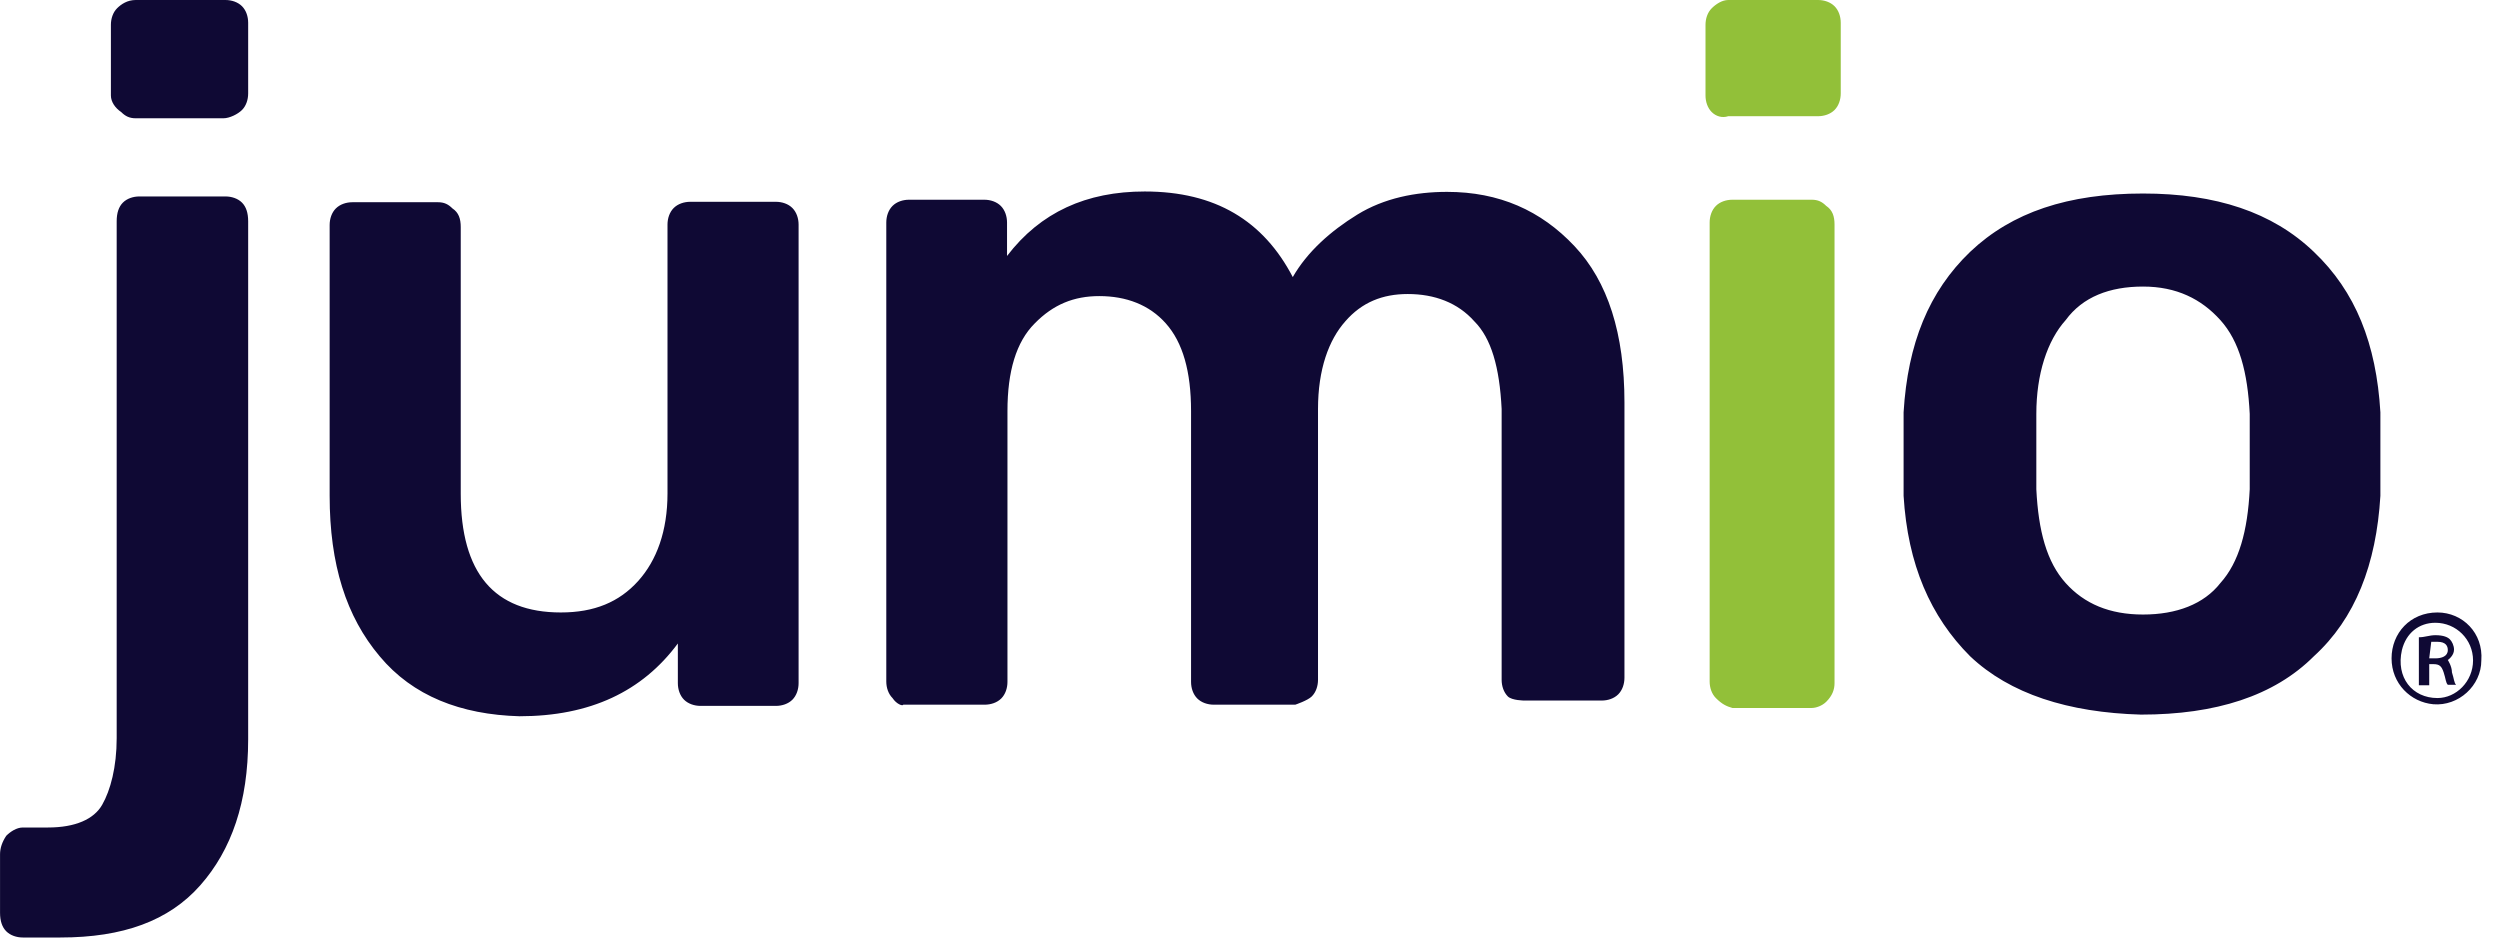
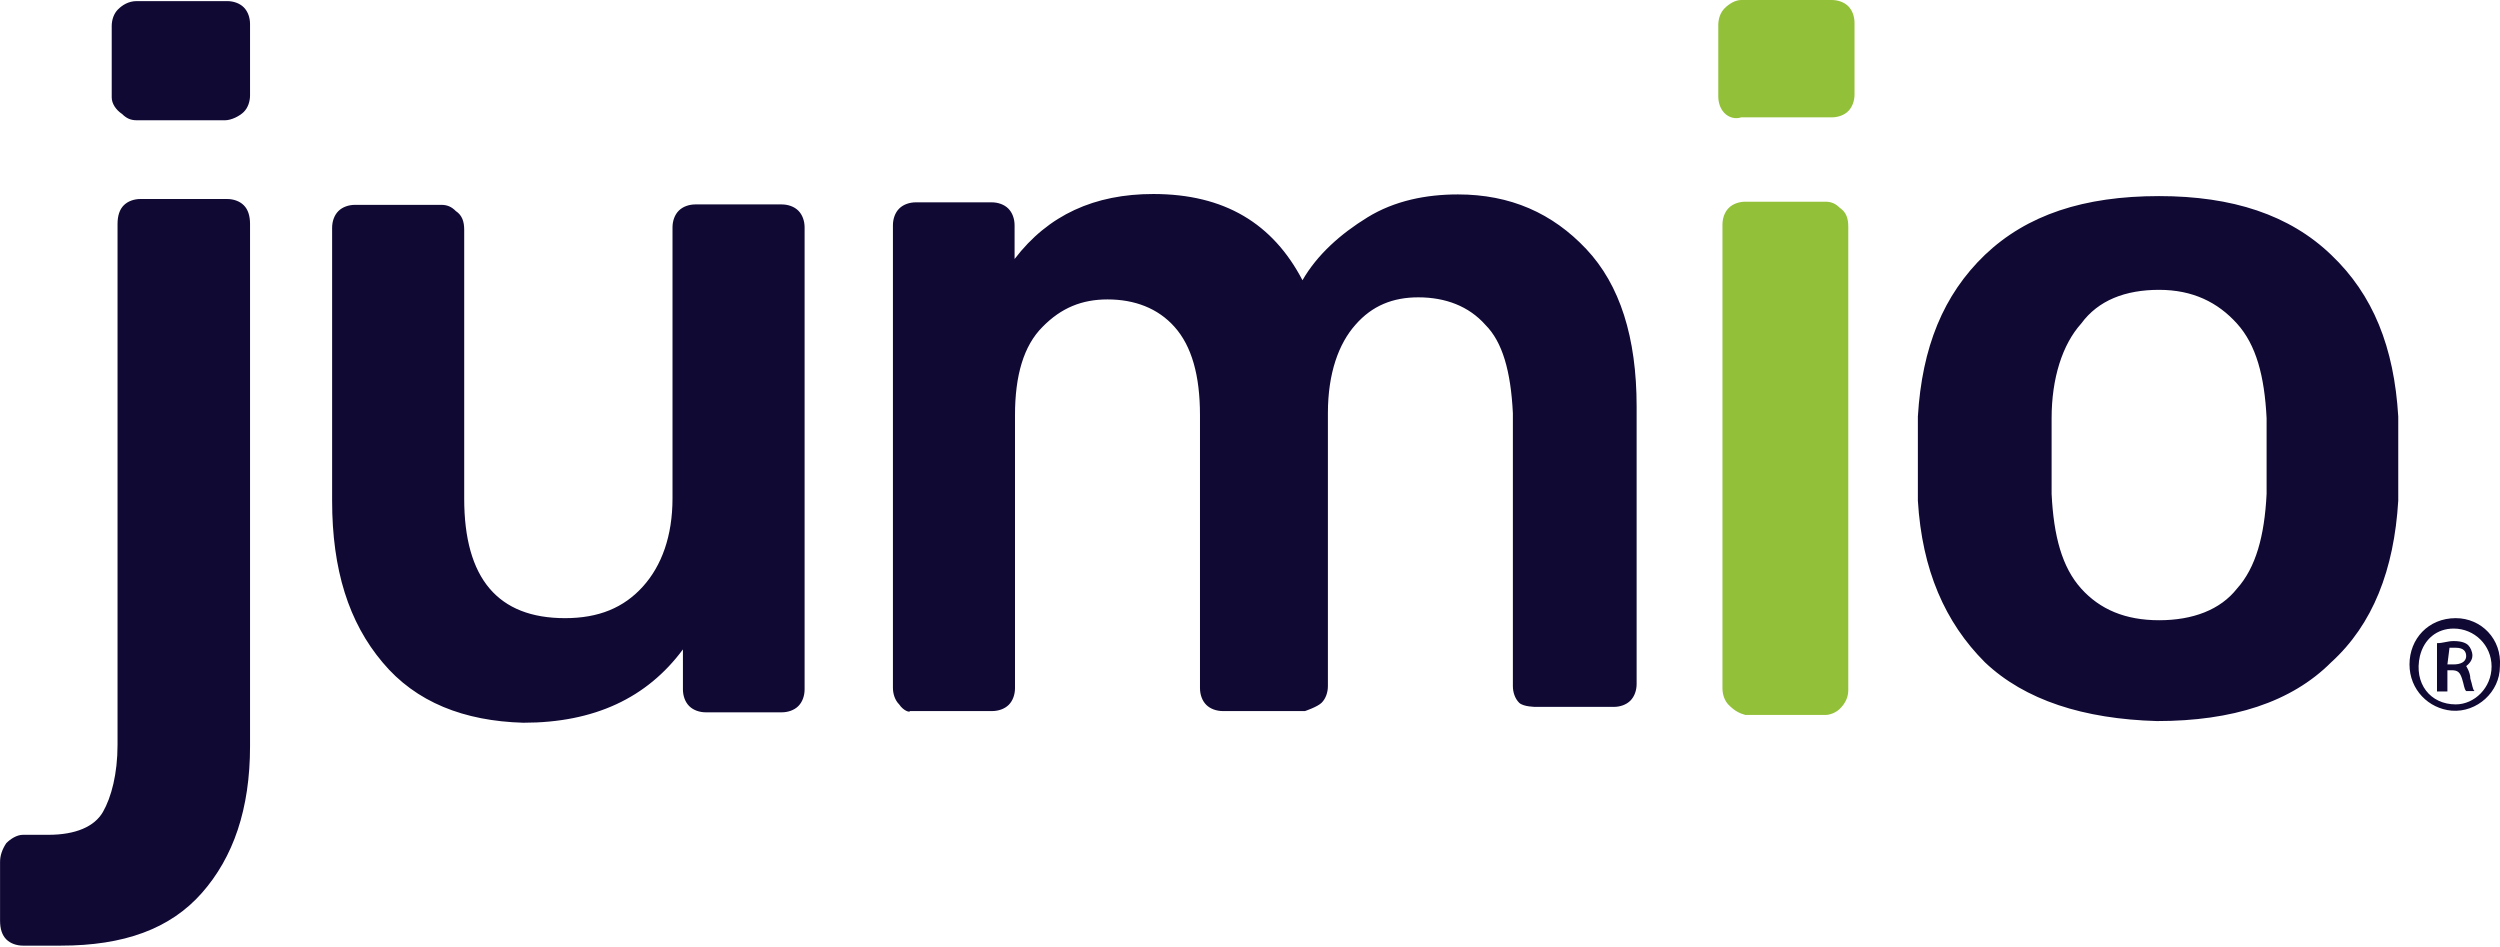
- <svg xmlns="http://www.w3.org/2000/svg" width="64" height="24" viewBox="0 0 64 24" fill="none">
-   <path d="M43.926 17.87C43.82 17.764 43.767 17.605 43.767 17.447V5.696C43.767 5.537 43.82 5.378 43.926 5.272C44.031 5.166 44.19 5.113 44.349 5.113H46.382C46.541 5.113 46.646 5.166 46.752 5.272C46.911 5.378 46.964 5.537 46.964 5.748V17.489C46.964 17.648 46.911 17.807 46.752 17.965C46.646 18.071 46.487 18.124 46.382 18.124H44.349C44.201 18.082 44.084 18.029 43.926 17.87ZM43.82 2.869C43.714 2.763 43.661 2.604 43.661 2.445V0.635C43.661 0.476 43.714 0.317 43.82 0.212C43.926 0.106 44.084 -0 44.243 -0H46.541C46.699 -0 46.858 0.053 46.964 0.159C47.07 0.265 47.123 0.423 47.123 0.582V2.392C47.123 2.551 47.07 2.71 46.964 2.816C46.858 2.922 46.699 2.975 46.541 2.975H44.243C44.084 3.028 43.926 2.975 43.82 2.869Z" fill="#92C039" />
-   <path d="M0.16 23.841C0.054 23.735 0.001 23.576 0.001 23.365V21.872C0.001 21.713 0.054 21.554 0.16 21.396C0.266 21.29 0.425 21.184 0.584 21.184H1.23C1.928 21.184 2.405 20.972 2.616 20.602C2.828 20.231 2.987 19.638 2.987 18.897V5.664C2.987 5.452 3.04 5.293 3.146 5.187C3.252 5.081 3.41 5.029 3.569 5.029H5.771C5.93 5.029 6.089 5.081 6.195 5.187C6.301 5.293 6.353 5.452 6.353 5.664V18.929C6.353 20.527 5.93 21.756 5.125 22.666C4.321 23.576 3.146 24 1.547 24H0.584C0.425 24 0.266 23.947 0.16 23.841ZM9.72 16.801C8.863 15.785 8.439 14.451 8.439 12.693V5.759C8.439 5.6 8.492 5.441 8.598 5.336C8.704 5.23 8.863 5.177 9.021 5.177H11.213C11.372 5.177 11.477 5.23 11.583 5.336C11.742 5.441 11.795 5.6 11.795 5.812V12.64C11.795 14.673 12.652 15.679 14.357 15.679C15.214 15.679 15.85 15.414 16.337 14.874C16.813 14.345 17.088 13.593 17.088 12.63V5.748C17.088 5.59 17.141 5.431 17.247 5.325C17.353 5.219 17.512 5.166 17.671 5.166H19.862C20.021 5.166 20.18 5.219 20.285 5.325C20.391 5.431 20.444 5.59 20.444 5.748V17.489C20.444 17.648 20.391 17.807 20.285 17.913C20.18 18.018 20.021 18.071 19.862 18.071H17.935C17.776 18.071 17.618 18.018 17.512 17.913C17.406 17.807 17.353 17.648 17.353 17.489V16.473C16.443 17.701 15.109 18.336 13.298 18.336C11.795 18.294 10.567 17.817 9.72 16.801ZM22.848 17.87C22.742 17.764 22.689 17.605 22.689 17.447V5.696C22.689 5.537 22.742 5.378 22.848 5.272C22.953 5.166 23.112 5.113 23.271 5.113H25.198C25.357 5.113 25.515 5.166 25.621 5.272C25.727 5.378 25.78 5.537 25.78 5.696V6.553C26.637 5.431 27.813 4.902 29.305 4.902C31.116 4.902 32.344 5.653 33.095 7.093C33.466 6.447 34.059 5.918 34.747 5.494C35.435 5.071 36.24 4.912 37.044 4.912C38.378 4.912 39.447 5.388 40.305 6.299C41.163 7.209 41.586 8.543 41.586 10.301V17.351C41.586 17.51 41.533 17.669 41.427 17.775C41.321 17.881 41.163 17.934 41.004 17.934H39.024C39.024 17.934 38.706 17.934 38.6 17.828C38.495 17.722 38.442 17.563 38.442 17.404V10.47C38.389 9.401 38.177 8.66 37.743 8.226C37.319 7.749 36.727 7.527 36.038 7.527C35.393 7.527 34.863 7.739 34.44 8.226C34.017 8.702 33.741 9.454 33.741 10.47V17.404C33.741 17.563 33.688 17.722 33.582 17.828C33.477 17.934 33.159 18.04 33.159 18.04H31.073C30.915 18.04 30.756 17.987 30.65 17.881C30.544 17.775 30.491 17.616 30.491 17.457V10.523C30.491 9.507 30.279 8.766 29.845 8.279C29.422 7.802 28.829 7.58 28.141 7.58C27.495 7.58 26.966 7.792 26.489 8.279C26.013 8.755 25.791 9.507 25.791 10.523V17.457C25.791 17.616 25.738 17.775 25.632 17.881C25.526 17.987 25.367 18.04 25.208 18.04H23.123C23.112 18.082 22.953 18.029 22.848 17.87ZM50.436 16.801C49.42 15.785 48.838 14.451 48.732 12.693V11.624V10.555C48.838 8.797 49.378 7.463 50.436 6.447C51.506 5.431 52.945 4.954 54.862 4.954C56.725 4.954 58.175 5.431 59.234 6.447C60.303 7.463 60.833 8.797 60.938 10.555C60.938 10.767 60.938 11.137 60.938 11.624C60.938 12.153 60.938 12.534 60.938 12.693C60.833 14.451 60.293 15.838 59.234 16.801C58.218 17.817 56.725 18.294 54.809 18.294C52.945 18.241 51.453 17.764 50.436 16.801ZM56.841 14.927C57.318 14.398 57.54 13.593 57.593 12.524C57.593 12.365 57.593 12.047 57.593 11.56C57.593 11.084 57.593 10.756 57.593 10.597C57.54 9.528 57.328 8.734 56.841 8.194C56.354 7.654 55.719 7.336 54.862 7.336C54.004 7.336 53.316 7.601 52.882 8.194C52.406 8.723 52.13 9.581 52.13 10.597V11.56V12.524C52.183 13.593 52.395 14.387 52.882 14.927C53.358 15.456 54.004 15.732 54.862 15.732C55.719 15.732 56.418 15.467 56.841 14.927ZM3.474 3.028C3.315 3.028 3.209 2.975 3.103 2.869C2.945 2.763 2.839 2.604 2.839 2.445V0.635C2.839 0.476 2.892 0.317 2.997 0.212C3.103 0.106 3.262 -0 3.474 -0H5.771C5.93 -0 6.089 0.053 6.195 0.159C6.301 0.265 6.353 0.423 6.353 0.582V2.392C6.353 2.551 6.301 2.71 6.195 2.816C6.089 2.922 5.877 3.028 5.718 3.028H3.474ZM62.399 15.679C63.045 15.679 63.575 16.208 63.522 16.907C63.522 17.553 62.939 18.082 62.294 18.029C61.711 17.976 61.224 17.5 61.224 16.854C61.224 16.208 61.701 15.679 62.399 15.679ZM62.346 15.943C61.923 15.943 61.595 16.208 61.489 16.642C61.33 17.341 61.754 17.87 62.399 17.87C62.876 17.87 63.31 17.447 63.31 16.907C63.31 16.367 62.876 15.943 62.346 15.943ZM62.188 17.542H61.923V16.314C62.082 16.314 62.188 16.261 62.346 16.261C62.558 16.261 62.664 16.314 62.717 16.367C62.77 16.42 62.823 16.526 62.823 16.631C62.823 16.79 62.664 16.896 62.664 16.896C62.664 16.896 62.77 17.055 62.77 17.214C62.823 17.373 62.823 17.479 62.876 17.531H62.664C62.611 17.479 62.611 17.373 62.558 17.214C62.505 17.055 62.452 17.002 62.294 17.002H62.188V17.542ZM62.188 16.854H62.346C62.505 16.854 62.664 16.801 62.664 16.642C62.664 16.536 62.611 16.43 62.399 16.43C62.294 16.43 62.24 16.43 62.24 16.43L62.188 16.854Z" fill="#0F0934" />
+ <svg xmlns="http://www.w3.org/2000/svg" width="169" height="64" viewBox="0 0 169 64" fill="none">
+   <path d="M116.86 47.654C116.579 47.372 116.438 46.948 116.438 46.525V15.188C116.438 14.765 116.579 14.341 116.86 14.059C117.142 13.777 117.565 13.635 117.987 13.635H123.395C123.817 13.635 124.099 13.777 124.38 14.059C124.803 14.341 124.944 14.765 124.944 15.329V46.638C124.944 47.061 124.803 47.484 124.38 47.908C124.099 48.19 123.676 48.331 123.395 48.331H117.987C117.593 48.218 117.283 48.077 116.86 47.654ZM116.579 7.65C116.297 7.368 116.156 6.945 116.156 6.521V1.694C116.156 1.27 116.297 0.847 116.579 0.564C116.86 0.282 117.283 -0 117.705 -0H123.817C124.24 -0 124.662 0.141 124.944 0.423C125.225 0.706 125.366 1.129 125.366 1.552V6.38C125.366 6.803 125.225 7.227 124.944 7.509C124.662 7.792 124.24 7.933 123.817 7.933H117.705C117.283 8.074 116.86 7.933 116.579 7.65Z" fill="#92C039" />
+   <path d="M0.426 63.502C0.145 63.221 0.004 62.798 0.004 62.235V58.264C0.004 57.841 0.145 57.419 0.426 56.996C0.708 56.715 1.131 56.433 1.553 56.433H3.271C5.13 56.433 6.397 55.87 6.961 54.884C7.524 53.898 7.946 52.321 7.946 50.349V15.143C7.946 14.58 8.087 14.157 8.369 13.876C8.651 13.594 9.073 13.453 9.496 13.453H15.354C15.776 13.453 16.199 13.594 16.48 13.876C16.762 14.157 16.903 14.58 16.903 15.143V50.434C16.903 54.687 15.776 57.954 13.636 60.376C11.495 62.798 8.369 63.925 4.116 63.925H1.553C1.131 63.925 0.708 63.784 0.426 63.502ZM25.859 44.773C23.578 42.069 22.451 38.52 22.451 33.845V15.397C22.451 14.974 22.592 14.552 22.874 14.27C23.156 13.988 23.578 13.848 24 13.848H29.831C30.253 13.848 30.535 13.988 30.817 14.27C31.239 14.552 31.38 14.974 31.38 15.537V33.704C31.38 39.112 33.661 41.787 38.196 41.787C40.477 41.787 42.167 41.083 43.463 39.647C44.73 38.239 45.462 36.239 45.462 33.676V15.368C45.462 14.946 45.603 14.524 45.885 14.242C46.166 13.96 46.589 13.819 47.011 13.819H52.842C53.264 13.819 53.687 13.96 53.968 14.242C54.25 14.524 54.391 14.946 54.391 15.368V46.603C54.391 47.026 54.25 47.448 53.968 47.73C53.687 48.012 53.264 48.153 52.842 48.153H47.715C47.293 48.153 46.87 48.012 46.589 47.73C46.307 47.448 46.166 47.026 46.166 46.603V43.9C43.744 47.167 40.195 48.857 35.379 48.857C31.38 48.744 28.113 47.477 25.859 44.773ZM60.784 47.617C60.502 47.336 60.362 46.913 60.362 46.491V15.228C60.362 14.805 60.502 14.383 60.784 14.101C61.066 13.819 61.488 13.678 61.911 13.678H67.037C67.459 13.678 67.882 13.819 68.163 14.101C68.445 14.383 68.586 14.805 68.586 15.228V17.509C70.867 14.524 73.993 13.115 77.965 13.115C82.781 13.115 86.048 15.115 88.048 18.945C89.034 17.227 90.611 15.819 92.442 14.693C94.272 13.566 96.413 13.143 98.553 13.143C102.102 13.143 104.947 14.411 107.228 16.833C109.51 19.255 110.636 22.804 110.636 27.479V46.237C110.636 46.66 110.495 47.082 110.214 47.364C109.932 47.646 109.51 47.786 109.087 47.786H103.82C103.82 47.786 102.975 47.786 102.694 47.505C102.412 47.223 102.271 46.801 102.271 46.378V27.93C102.13 25.085 101.567 23.114 100.412 21.959C99.286 20.692 97.708 20.1 95.878 20.1C94.16 20.1 92.751 20.663 91.625 21.959C90.498 23.227 89.766 25.226 89.766 27.93V46.378C89.766 46.801 89.625 47.223 89.343 47.505C89.062 47.786 88.217 48.068 88.217 48.068H82.668C82.246 48.068 81.823 47.927 81.542 47.646C81.26 47.364 81.119 46.941 81.119 46.519V28.071C81.119 25.367 80.556 23.395 79.401 22.1C78.275 20.832 76.697 20.241 74.867 20.241C73.148 20.241 71.74 20.804 70.473 22.1C69.205 23.367 68.614 25.367 68.614 28.071V46.519C68.614 46.941 68.473 47.364 68.192 47.646C67.91 47.927 67.487 48.068 67.065 48.068H61.516C61.488 48.181 61.066 48.04 60.784 47.617ZM134.182 44.773C131.478 42.069 129.929 38.52 129.648 33.845V31V28.155C129.929 23.48 131.366 19.931 134.182 17.227C137.027 14.524 140.857 13.256 145.955 13.256C150.912 13.256 154.771 14.524 157.587 17.227C160.432 19.931 161.84 23.48 162.122 28.155C162.122 28.719 162.122 29.704 162.122 31C162.122 32.408 162.122 33.422 162.122 33.845C161.84 38.52 160.404 42.21 157.587 44.773C154.883 47.477 150.912 48.744 145.814 48.744C140.857 48.603 136.886 47.336 134.182 44.773ZM151.222 39.788C152.489 38.379 153.081 36.239 153.222 33.394C153.222 32.972 153.222 32.127 153.222 30.831C153.222 29.564 153.222 28.691 153.222 28.268C153.081 25.423 152.518 23.311 151.222 21.875C149.926 20.438 148.237 19.593 145.955 19.593C143.674 19.593 141.843 20.297 140.688 21.875C139.421 23.283 138.689 25.564 138.689 28.268V30.831V33.394C138.829 36.239 139.393 38.351 140.688 39.788C141.956 41.196 143.674 41.928 145.955 41.928C148.237 41.928 150.095 41.224 151.222 39.788ZM9.242 8.13C8.82 8.13 8.538 7.989 8.256 7.708C7.834 7.426 7.552 7.003 7.552 6.581V1.765C7.552 1.342 7.693 0.92 7.975 0.638C8.256 0.356 8.679 0.075 9.242 0.075H15.354C15.776 0.075 16.199 0.216 16.48 0.497C16.762 0.779 16.903 1.201 16.903 1.624V6.44C16.903 6.863 16.762 7.285 16.48 7.567C16.199 7.848 15.636 8.13 15.213 8.13H9.242ZM166.009 41.787C167.727 41.787 169.135 43.196 168.994 45.054C168.994 46.773 167.445 48.181 165.727 48.04C164.178 47.899 162.882 46.632 162.882 44.914C162.882 43.196 164.15 41.787 166.009 41.787ZM165.868 42.491C164.741 42.491 163.868 43.196 163.586 44.35C163.164 46.209 164.291 47.617 166.009 47.617C167.276 47.617 168.431 46.491 168.431 45.054C168.431 43.618 167.276 42.491 165.868 42.491ZM165.445 46.744H164.741V43.477C165.164 43.477 165.445 43.336 165.868 43.336C166.431 43.336 166.713 43.477 166.854 43.618C166.994 43.759 167.135 44.041 167.135 44.322C167.135 44.745 166.713 45.026 166.713 45.026C166.713 45.026 166.994 45.449 166.994 45.871C167.135 46.294 167.135 46.575 167.276 46.716H166.713C166.572 46.575 166.572 46.294 166.431 45.871C166.29 45.449 166.15 45.308 165.727 45.308H165.445V46.744ZM165.445 44.914H165.868C166.29 44.914 166.713 44.773 166.713 44.35C166.713 44.069 166.572 43.787 166.009 43.787C165.727 43.787 165.586 43.787 165.586 43.787L165.445 44.914Z" fill="#0F0934" />
</svg>
